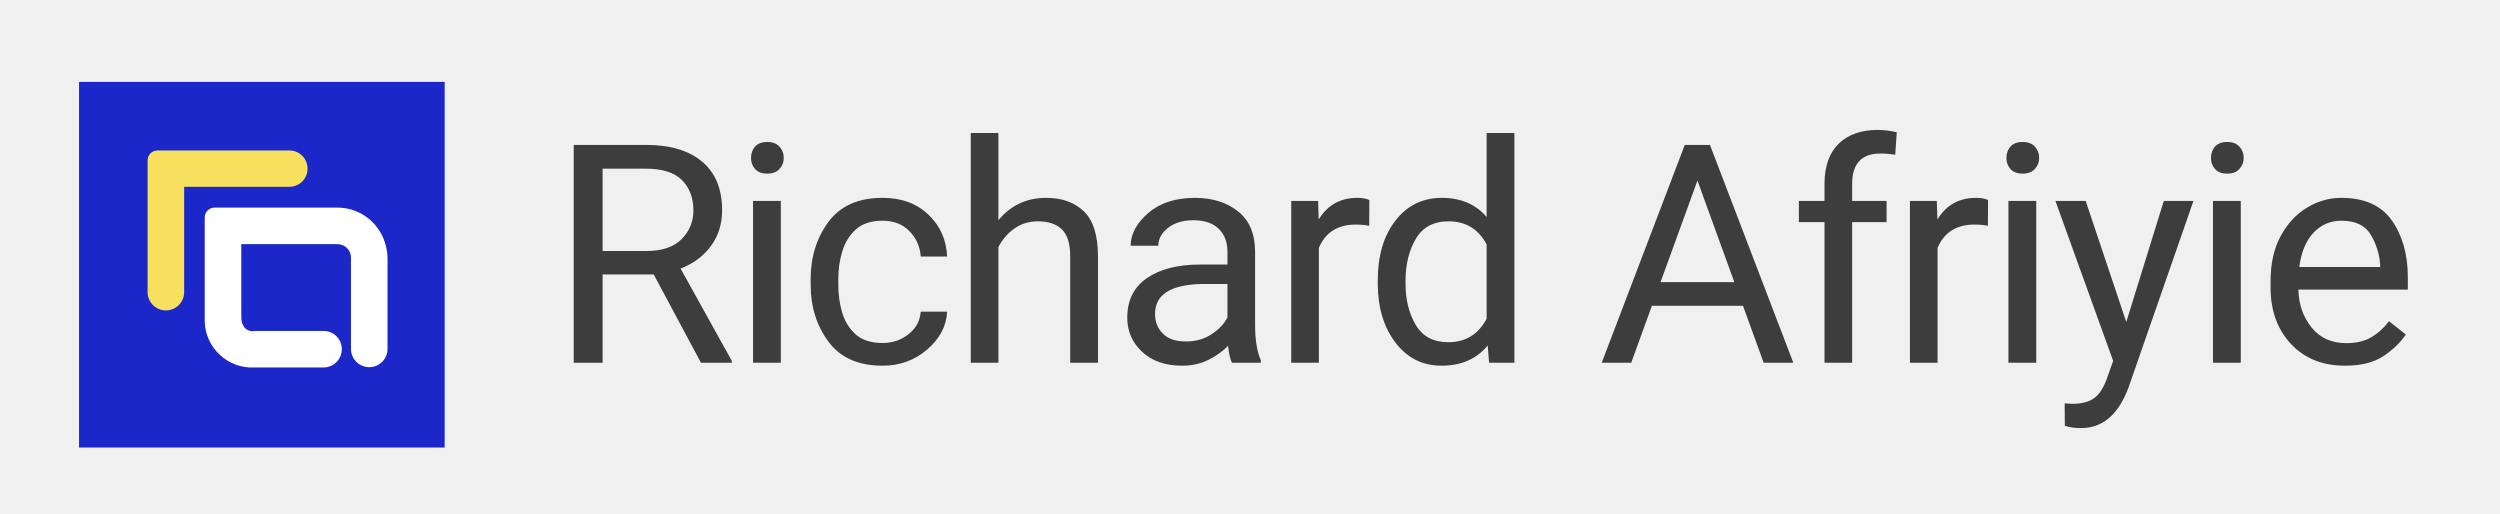
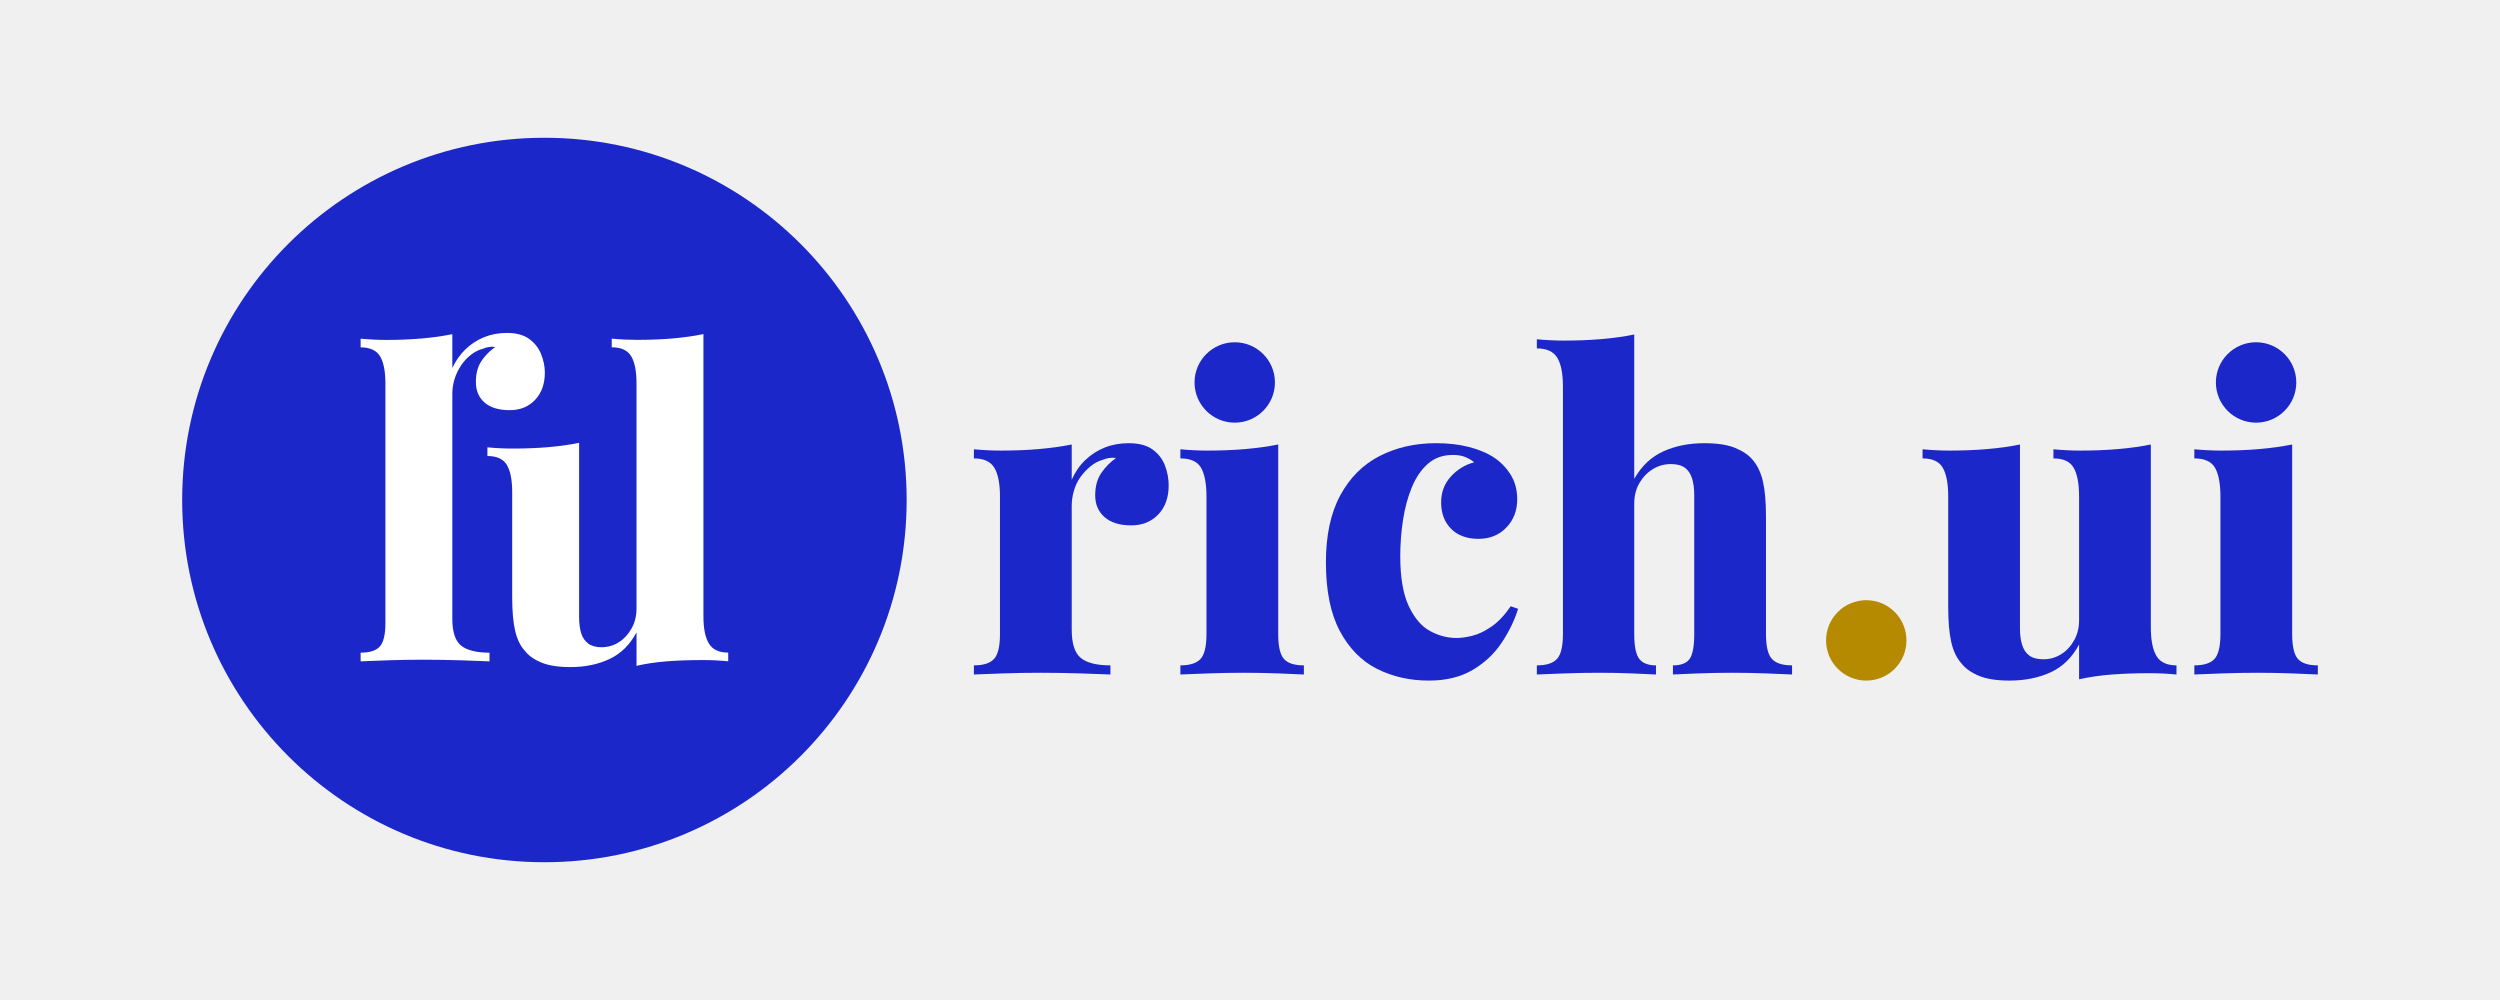
- <svg xmlns="http://www.w3.org/2000/svg" width="253px" height="52px" viewBox="0 0 253 52" version="1.1">
-   <g id="tt" stroke="none" stroke-width="1" fill="none" fill-rule="evenodd">
-     <text id="Richard-Afriyie" font-family="Roboto-Medium, Roboto" font-size="31" font-weight="400" letter-spacing="-0.756" fill="#3D3D3D">
-       <tspan x="55.5" y="36.711">Richard Afriyie</tspan>
-     </text>
-     <rect id="Rectangle-Copy" fill="#1B27C9" x="8" y="8.289" width="37" height="37" />
-     <g id="Group" transform="translate(14.9375, 15.22656)" fill-rule="nonzero">
-       <path d="M9.481,16.875 C9.481,17.823 10.059,18.421 10.869,18.261 L17.807,18.261 C18.828,18.261 19.656,19.089 19.656,20.11 C19.656,21.131 18.828,21.959 17.807,21.959 L10.869,21.959 L10.869,21.959 C8.104,22.131 5.854,19.945 5.781,17.337 L5.781,16.875 L5.781,6.781 C5.781,6.229 6.229,5.781 6.781,5.781 L19.194,5.781 L19.194,5.781 C21.959,5.781 24.209,7.967 24.281,10.866 L24.281,20.082 C24.281,21.104 23.453,21.932 22.431,21.932 C21.41,21.932 20.581,21.104 20.581,20.082 L20.581,10.866 L20.581,10.866 C20.581,10.09 20.004,9.491 19.194,9.479 L9.481,9.479 L9.481,16.875 Z" id="Path-2" fill="#FFFFFF" />
-       <path d="M16.188,1.839 C16.188,2.855 15.364,3.678 14.349,3.678 L3.7,3.678 L3.7,3.678 L3.7,14.338 C3.7,15.359 2.872,16.188 1.85,16.188 C0.828,16.188 -8.73736149e-15,15.359 -8.21565038e-15,14.338 L-8.21565038e-15,1 C-8.28328576e-15,0.448 0.448,-9.14115362e-15 1,-9.24260668e-15 L14.349,-9.24260668e-15 C15.364,-9.87325855e-15 16.188,0.823 16.188,1.839 Z" id="Path-3" fill="#F8E05F" />
-     </g>
+ <svg xmlns="http://www.w3.org/2000/svg" width="115px" height="46px" viewBox="0 0 115 46" version="1.1">
+   <g id="Artboard" stroke="none" stroke-width="1" fill="none" fill-rule="evenodd">
+     <path d="M51.079,31.027 L51.079,30.607 C50.453,30.607 49.999,30.494 49.719,30.267 C49.439,30.04 49.299,29.607 49.299,28.967 L49.299,28.967 L49.299,23.267 C49.299,23.04 49.333,22.81 49.399,22.577 C49.466,22.344 49.566,22.134 49.699,21.947 C49.833,21.76 49.989,21.594 50.169,21.447 C50.349,21.3 50.539,21.2 50.739,21.147 C50.926,21.067 51.126,21.04 51.339,21.067 C51.073,21.254 50.846,21.484 50.659,21.757 C50.473,22.03 50.379,22.374 50.379,22.787 C50.379,23.2 50.523,23.534 50.809,23.787 C51.096,24.04 51.506,24.167 52.039,24.167 C52.546,24.167 52.959,24 53.279,23.667 C53.599,23.334 53.759,22.887 53.759,22.327 C53.759,22.02 53.703,21.717 53.589,21.417 C53.476,21.117 53.286,20.87 53.019,20.677 C52.753,20.484 52.386,20.387 51.919,20.387 C51.519,20.387 51.153,20.454 50.819,20.587 C50.486,20.72 50.189,20.91 49.929,21.157 C49.669,21.404 49.459,21.707 49.299,22.067 L49.299,22.067 L49.299,20.447 C48.833,20.54 48.329,20.61 47.789,20.657 C47.249,20.704 46.666,20.727 46.039,20.727 C45.639,20.727 45.226,20.707 44.799,20.667 L44.799,20.667 L44.799,21.087 C45.253,21.087 45.566,21.23 45.739,21.517 C45.913,21.804 45.999,22.247 45.999,22.847 L45.999,22.847 L45.999,29.167 C45.999,29.727 45.909,30.107 45.729,30.307 C45.549,30.507 45.239,30.607 44.799,30.607 L44.799,30.607 L44.799,31.027 C45.093,31.014 45.533,30.997 46.119,30.977 C46.706,30.957 47.286,30.947 47.859,30.947 C48.499,30.947 49.119,30.957 49.719,30.977 C50.319,30.997 50.773,31.014 51.079,31.027 L51.079,31.027 Z" id="Path-Copy" fill="#1B27C9" fill-rule="nonzero" />
+     <path d="M59.978,31.027 L59.978,30.607 C59.538,30.607 59.231,30.507 59.058,30.307 C58.884,30.107 58.798,29.727 58.798,29.167 L58.798,29.167 L58.798,20.447 C58.331,20.54 57.828,20.61 57.288,20.657 C56.748,20.704 56.164,20.727 55.538,20.727 C55.138,20.727 54.724,20.707 54.298,20.667 L54.298,20.667 L54.298,21.087 C54.764,21.087 55.081,21.23 55.248,21.517 C55.414,21.804 55.498,22.247 55.498,22.847 L55.498,22.847 L55.498,29.167 C55.498,29.727 55.408,30.107 55.228,30.307 C55.048,30.507 54.738,30.607 54.298,30.607 L54.298,30.607 L54.298,31.027 C54.591,31.014 55.014,30.997 55.568,30.977 C56.121,30.957 56.664,30.947 57.198,30.947 C57.744,30.947 58.281,30.957 58.808,30.977 C59.334,30.997 59.724,31.014 59.978,31.027 L59.978,31.027 Z" id="Path-Copy-2" fill="#1B27C9" fill-rule="nonzero" />
+     <path d="M65.732,31.307 C66.519,31.307 67.189,31.144 67.742,30.817 C68.296,30.49 68.742,30.07 69.082,29.557 C69.422,29.044 69.672,28.527 69.832,28.007 L69.832,28.007 L69.492,27.887 C69.212,28.3 68.916,28.614 68.602,28.827 C68.289,29.04 67.996,29.18 67.722,29.247 C67.449,29.314 67.206,29.347 66.992,29.347 C66.579,29.347 66.176,29.24 65.782,29.027 C65.389,28.814 65.062,28.43 64.802,27.877 C64.542,27.324 64.412,26.56 64.412,25.587 C64.412,25.014 64.456,24.45 64.542,23.897 C64.629,23.344 64.766,22.844 64.952,22.397 C65.139,21.95 65.386,21.594 65.692,21.327 C65.999,21.06 66.379,20.927 66.832,20.927 C67.059,20.927 67.252,20.96 67.412,21.027 C67.572,21.094 67.706,21.174 67.812,21.267 C67.399,21.374 67.042,21.59 66.742,21.917 C66.442,22.244 66.292,22.64 66.292,23.107 C66.292,23.614 66.446,24.02 66.752,24.327 C67.059,24.634 67.479,24.787 68.012,24.787 C68.532,24.787 68.959,24.614 69.292,24.267 C69.626,23.92 69.792,23.487 69.792,22.967 C69.792,22.527 69.686,22.14 69.472,21.807 C69.259,21.474 68.979,21.2 68.632,20.987 C68.352,20.814 67.992,20.67 67.552,20.557 C67.112,20.444 66.612,20.387 66.052,20.387 C65.092,20.387 64.229,20.584 63.462,20.977 C62.696,21.37 62.092,21.974 61.652,22.787 C61.212,23.6 60.992,24.627 60.992,25.867 C60.992,27.174 61.206,28.227 61.632,29.027 C62.059,29.827 62.629,30.407 63.342,30.767 C64.056,31.127 64.852,31.307 65.732,31.307 Z" id="Path-Copy-3" fill="#1B27C9" fill-rule="nonzero" />
+     <path d="M82.435,31.027 L82.435,30.607 C81.995,30.607 81.685,30.507 81.505,30.307 C81.325,30.107 81.235,29.727 81.235,29.167 L81.235,29.167 L81.235,23.767 C81.235,23.087 81.188,22.547 81.095,22.147 C81.002,21.747 80.848,21.42 80.635,21.167 C80.448,20.94 80.178,20.754 79.825,20.607 C79.472,20.46 78.995,20.387 78.395,20.387 C77.688,20.387 77.058,20.514 76.505,20.767 C75.952,21.02 75.508,21.44 75.175,22.027 L75.175,22.027 L75.175,15.387 C74.722,15.48 74.225,15.55 73.685,15.597 C73.145,15.644 72.562,15.667 71.935,15.667 C71.535,15.667 71.122,15.647 70.695,15.607 L70.695,15.607 L70.695,16.027 C71.148,16.027 71.462,16.17 71.635,16.457 C71.808,16.744 71.895,17.187 71.895,17.787 L71.895,17.787 L71.895,29.167 C71.895,29.727 71.805,30.107 71.625,30.307 C71.445,30.507 71.135,30.607 70.695,30.607 L70.695,30.607 L70.695,31.027 C70.975,31.014 71.395,30.997 71.955,30.977 C72.515,30.957 73.062,30.947 73.595,30.947 C74.102,30.947 74.595,30.957 75.075,30.977 C75.555,30.997 75.922,31.014 76.175,31.027 L76.175,31.027 L76.175,30.607 C75.815,30.607 75.558,30.507 75.405,30.307 C75.252,30.107 75.175,29.727 75.175,29.167 L75.175,29.167 L75.175,23.167 C75.175,22.807 75.255,22.49 75.415,22.217 C75.575,21.944 75.782,21.73 76.035,21.577 C76.288,21.424 76.562,21.347 76.855,21.347 C77.135,21.347 77.352,21.404 77.505,21.517 C77.658,21.63 77.768,21.794 77.835,22.007 C77.902,22.22 77.935,22.48 77.935,22.787 L77.935,22.787 L77.935,29.167 C77.935,29.727 77.865,30.107 77.725,30.307 C77.585,30.507 77.328,30.607 76.955,30.607 L76.955,30.607 L76.955,31.027 C77.208,31.014 77.592,30.997 78.105,30.977 C78.618,30.957 79.148,30.947 79.695,30.947 C80.202,30.947 80.718,30.957 81.245,30.977 C81.772,30.997 82.168,31.014 82.435,31.027 L82.435,31.027 Z" id="Path-Copy-4" fill="#1B27C9" fill-rule="nonzero" />
+     <path d="M92.438,31.307 C93.145,31.307 93.775,31.18 94.328,30.927 C94.882,30.674 95.318,30.247 95.638,29.647 L95.638,29.647 L95.638,31.247 C96.118,31.14 96.625,31.067 97.158,31.027 C97.692,30.987 98.265,30.967 98.878,30.967 C99.292,30.967 99.705,30.987 100.118,31.027 L100.118,31.027 L100.118,30.607 C99.678,30.607 99.372,30.464 99.198,30.177 C99.025,29.89 98.938,29.447 98.938,28.847 L98.938,28.847 L98.938,20.447 C98.485,20.54 97.985,20.61 97.438,20.657 C96.892,20.704 96.312,20.727 95.698,20.727 C95.298,20.727 94.885,20.707 94.458,20.667 L94.458,20.667 L94.458,21.087 C94.912,21.087 95.222,21.23 95.388,21.517 C95.555,21.804 95.638,22.247 95.638,22.847 L95.638,22.847 L95.638,28.527 C95.638,28.874 95.562,29.184 95.408,29.457 C95.255,29.73 95.055,29.944 94.808,30.097 C94.562,30.25 94.292,30.327 93.998,30.327 C93.718,30.327 93.502,30.27 93.348,30.157 C93.195,30.044 93.085,29.88 93.018,29.667 C92.952,29.454 92.918,29.2 92.918,28.907 L92.918,28.907 L92.918,20.447 C92.465,20.54 91.965,20.61 91.418,20.657 C90.872,20.704 90.292,20.727 89.678,20.727 C89.278,20.727 88.865,20.707 88.438,20.667 L88.438,20.667 L88.438,21.087 C88.892,21.087 89.202,21.23 89.368,21.517 C89.535,21.804 89.618,22.247 89.618,22.847 L89.618,22.847 L89.618,27.927 C89.618,28.594 89.665,29.13 89.758,29.537 C89.852,29.944 90.005,30.267 90.218,30.507 C90.405,30.747 90.675,30.94 91.028,31.087 C91.382,31.234 91.852,31.307 92.438,31.307 Z" id="Path-Copy-5" fill="#1B27C9" fill-rule="nonzero" />
+     <path d="M106.62,31.027 L106.62,30.607 C106.18,30.607 105.873,30.507 105.7,30.307 C105.526,30.107 105.44,29.727 105.44,29.167 L105.44,29.167 L105.44,20.447 C104.973,20.54 104.47,20.61 103.93,20.657 C103.39,20.704 102.806,20.727 102.18,20.727 C101.78,20.727 101.366,20.707 100.94,20.667 L100.94,20.667 L100.94,21.087 C101.406,21.087 101.723,21.23 101.89,21.517 C102.056,21.804 102.14,22.247 102.14,22.847 L102.14,22.847 L102.14,29.167 C102.14,29.727 102.05,30.107 101.87,30.307 C101.69,30.507 101.38,30.607 100.94,30.607 L100.94,30.607 L100.94,31.027 C101.233,31.014 101.656,30.997 102.21,30.977 C102.763,30.957 103.306,30.947 103.84,30.947 C104.386,30.947 104.923,30.957 105.45,30.977 C105.976,30.997 106.366,31.014 106.62,31.027 L106.62,31.027 Z" id="Path-Copy-6" fill="#1B27C9" fill-rule="nonzero" />
+     <circle id="Oval-Copy-3" fill="#1B27C9" cx="25.043" cy="23" r="16.663" />
+     <path d="M22.517,30.023 C21.921,30.023 21.488,29.916 21.215,29.701 C20.943,29.485 20.807,29.073 20.807,28.465 L20.807,18.108 C20.807,17.88 20.842,17.655 20.911,17.433 C20.981,17.211 21.079,17.006 21.206,16.816 C21.332,16.625 21.484,16.461 21.662,16.322 C21.839,16.182 22.029,16.087 22.232,16.037 C22.409,15.96 22.593,15.935 22.783,15.96 C22.529,16.138 22.317,16.353 22.146,16.607 C21.975,16.86 21.89,17.183 21.89,17.576 C21.89,17.968 22.023,18.282 22.289,18.516 C22.555,18.75 22.941,18.867 23.448,18.867 C23.929,18.867 24.319,18.709 24.616,18.392 C24.914,18.076 25.063,17.658 25.063,17.139 C25.063,16.86 25.006,16.578 24.892,16.293 C24.778,16.008 24.594,15.774 24.341,15.59 C24.087,15.406 23.745,15.315 23.315,15.315 C22.935,15.315 22.583,15.381 22.26,15.514 C21.937,15.647 21.652,15.834 21.405,16.075 C21.158,16.315 20.959,16.6 20.807,16.93 L20.807,15.371 C20.376,15.46 19.904,15.527 19.391,15.571 C18.878,15.615 18.337,15.637 17.767,15.637 C17.387,15.637 16.994,15.618 16.589,15.581 L16.589,15.979 C17.019,15.979 17.317,16.116 17.482,16.388 C17.646,16.66 17.729,17.081 17.729,17.651 L17.729,28.655 C17.729,29.188 17.643,29.549 17.472,29.738 C17.301,29.928 17.007,30.023 16.589,30.023 L16.589,30.422 C16.855,30.41 17.263,30.394 17.814,30.375 C18.365,30.356 18.913,30.346 19.458,30.346 C20.066,30.346 20.655,30.356 21.225,30.375 C21.795,30.394 22.225,30.41 22.517,30.422 L22.517,30.023 Z" id="Path-Copy-7" fill="#FFFFFF" fill-rule="nonzero" />
+     <path d="M26.24,30.686 C26.911,30.686 27.51,30.562 28.036,30.315 C28.561,30.068 28.976,29.66 29.28,29.09 L29.28,30.628 C29.723,30.527 30.195,30.457 30.696,30.419 C31.196,30.381 31.737,30.363 32.32,30.363 C32.713,30.363 33.105,30.381 33.498,30.419 L33.498,30.02 C33.08,30.02 32.786,29.884 32.615,29.612 C32.444,29.34 32.358,28.919 32.358,28.349 L32.358,15.368 C31.927,15.457 31.459,15.524 30.952,15.568 C30.445,15.612 29.901,15.634 29.318,15.634 C28.938,15.634 28.545,15.616 28.14,15.578 L28.14,15.976 C28.571,15.976 28.868,16.113 29.033,16.385 C29.198,16.657 29.28,17.078 29.28,17.648 L29.28,27.988 C29.28,28.329 29.204,28.637 29.052,28.909 C28.9,29.181 28.704,29.393 28.463,29.546 C28.222,29.698 27.956,29.773 27.665,29.773 C27.412,29.773 27.209,29.716 27.057,29.602 C26.905,29.488 26.797,29.33 26.734,29.128 C26.671,28.925 26.639,28.678 26.639,28.387 L26.639,20.369 C26.208,20.457 25.74,20.524 25.233,20.568 C24.726,20.612 24.182,20.634 23.599,20.634 C23.219,20.634 22.826,20.616 22.421,20.578 L22.421,20.977 C22.852,20.977 23.149,21.113 23.314,21.385 C23.479,21.657 23.561,22.078 23.561,22.648 L23.561,27.474 C23.561,28.108 23.605,28.618 23.694,29.004 C23.783,29.39 23.928,29.698 24.131,29.925 C24.308,30.154 24.565,30.337 24.901,30.477 C25.236,30.616 25.683,30.686 26.24,30.686 Z" id="Path-Copy-8" fill="#FFFFFF" fill-rule="nonzero" />
+     <circle id="Oval-Copy-4" fill="#1B27C9" cx="56.798" cy="17.593" r="1.849" />
+     <circle id="Oval-Copy-5" fill="#1B27C9" cx="103.78" cy="17.593" r="1.849" />
+     <circle id="Oval-Copy-6" fill="#B58900" cx="85.848" cy="29.458" r="1.849" />
  </g>
</svg>
